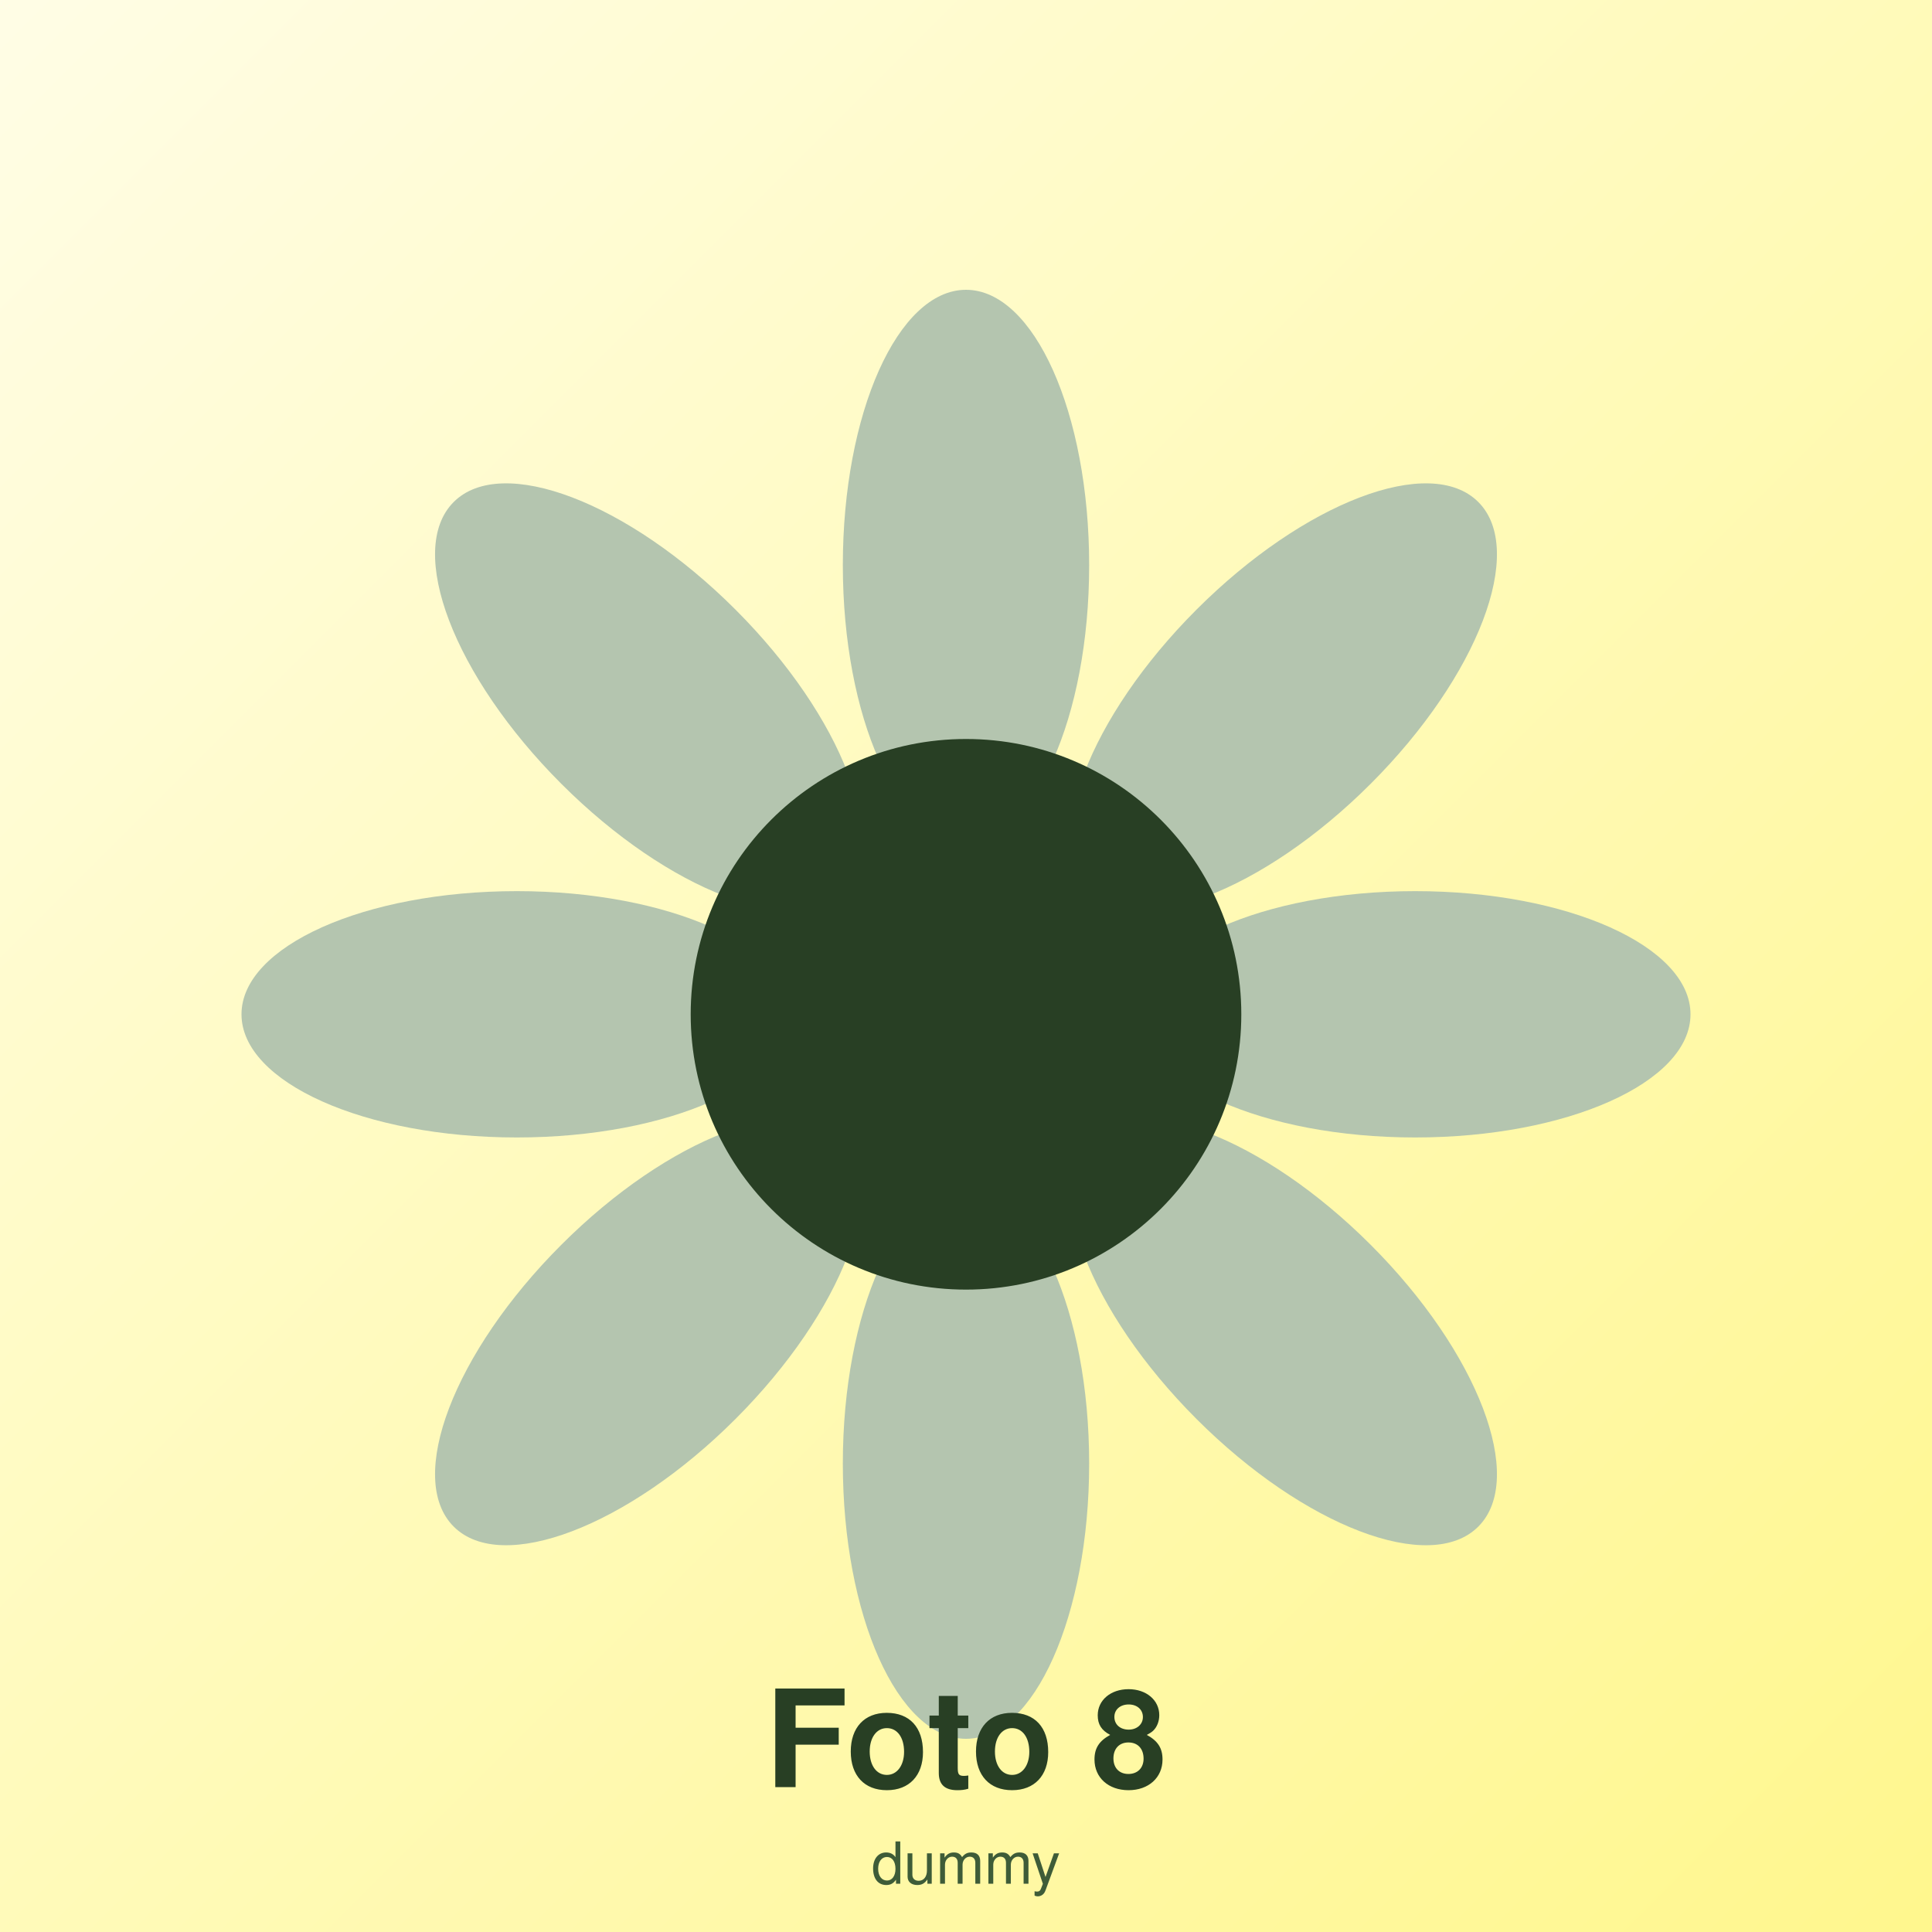
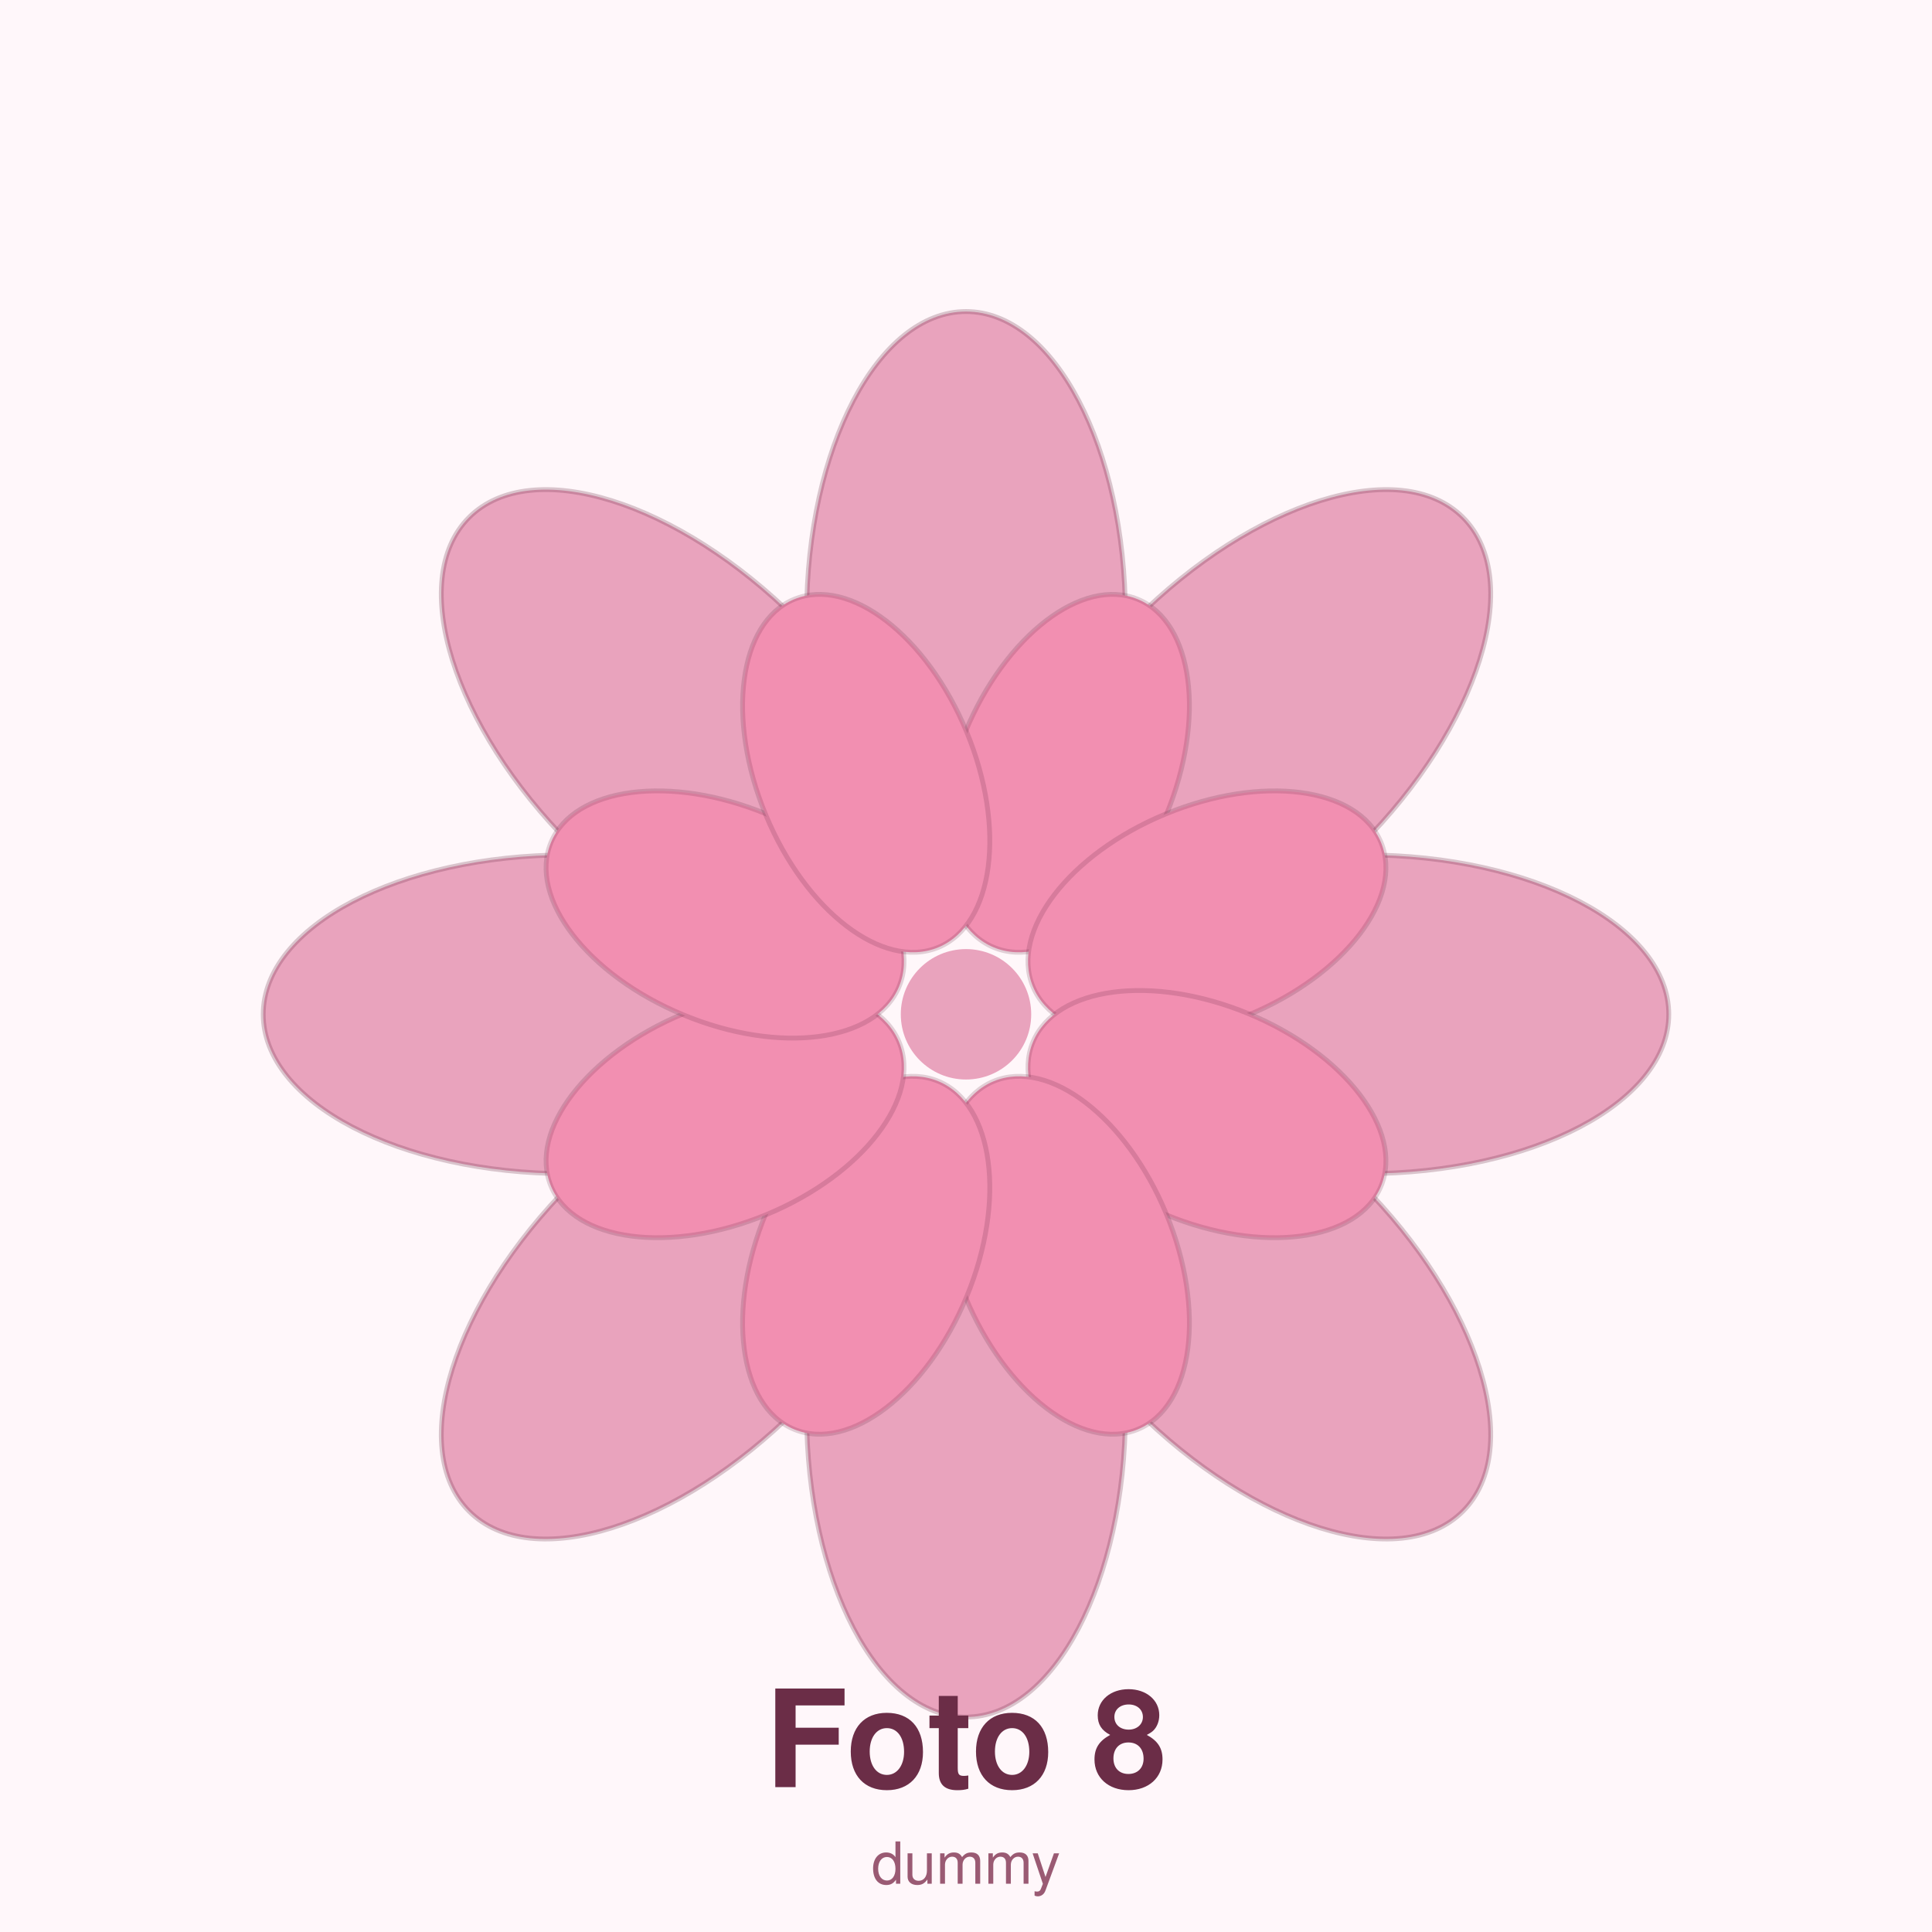
<svg xmlns="http://www.w3.org/2000/svg" width="800" height="800" viewBox="0 0 800 800">
  <defs>
    <linearGradient id="g" x1="0" y1="0" x2="1" y2="1">
-       <stop offset="0" stop-color="#fffde6" />
-       <stop offset="1" stop-color="#fff78d" />
+       <stop offset="0" stop-color="#fff7fa" />
+       <stop offset="1" stop-color="#fff7fa" />
    </linearGradient>
  </defs>
  <rect width="800" height="800" fill="url(#g)" />
-   <ellipse cx="400" cy="234.0" rx="51" ry="114.0" fill="#b4c5af" transform="rotate(0.0 400 420)" />
-   <ellipse cx="400" cy="234.0" rx="51" ry="114.0" fill="#b4c5af" transform="rotate(45.0 400 420)" />
-   <ellipse cx="400" cy="234.0" rx="51" ry="114.0" fill="#b4c5af" transform="rotate(90.0 400 420)" />
-   <ellipse cx="400" cy="234.0" rx="51" ry="114.0" fill="#b4c5af" transform="rotate(135.0 400 420)" />
-   <ellipse cx="400" cy="234.0" rx="51" ry="114.0" fill="#b4c5af" transform="rotate(180.0 400 420)" />
-   <ellipse cx="400" cy="234.0" rx="51" ry="114.0" fill="#b4c5af" transform="rotate(225.0 400 420)" />
-   <ellipse cx="400" cy="234.0" rx="51" ry="114.0" fill="#b4c5af" transform="rotate(270.0 400 420)" />
-   <ellipse cx="400" cy="234.0" rx="51" ry="114.0" fill="#b4c5af" transform="rotate(315.0 400 420)" />
-   <circle cx="400" cy="420" r="114.0" fill="#283f24" />
-   <text x="400" y="740" font-family="Helvetica,Arial,sans-serif" font-size="56" font-weight="700" fill="#283f24" text-anchor="middle">Foto 8</text>
-   <text x="400" y="780" font-family="Helvetica,Arial,sans-serif" font-size="24" font-weight="500" fill="#3e5c38" text-anchor="middle">dummy</text>
+   <ellipse cx="400" cy="255.0" rx="66.0" ry="126.0" fill="#e9a3bd" stroke="#6b2d47" stroke-opacity=".25" stroke-width="2" transform="rotate(0.0 400 420)" />
+   <ellipse cx="400" cy="255.0" rx="66.0" ry="126.0" fill="#e9a3bd" stroke="#6b2d47" stroke-opacity=".25" stroke-width="2" transform="rotate(45.0 400 420)" />
+   <ellipse cx="400" cy="255.0" rx="66.0" ry="126.0" fill="#e9a3bd" stroke="#6b2d47" stroke-opacity=".25" stroke-width="2" transform="rotate(90.0 400 420)" />
+   <ellipse cx="400" cy="255.0" rx="66.0" ry="126.0" fill="#e9a3bd" stroke="#6b2d47" stroke-opacity=".25" stroke-width="2" transform="rotate(135.0 400 420)" />
+   <ellipse cx="400" cy="255.0" rx="66.0" ry="126.0" fill="#e9a3bd" stroke="#6b2d47" stroke-opacity=".25" stroke-width="2" transform="rotate(180.0 400 420)" />
+   <ellipse cx="400" cy="255.0" rx="66.0" ry="126.0" fill="#e9a3bd" stroke="#6b2d47" stroke-opacity=".25" stroke-width="2" transform="rotate(225.0 400 420)" />
+   <ellipse cx="400" cy="255.0" rx="66.0" ry="126.0" fill="#e9a3bd" stroke="#6b2d47" stroke-opacity=".25" stroke-width="2" transform="rotate(270.0 400 420)" />
+   <ellipse cx="400" cy="255.0" rx="66.0" ry="126.0" fill="#e9a3bd" stroke="#6b2d47" stroke-opacity=".25" stroke-width="2" transform="rotate(315.0 400 420)" />
+   <ellipse cx="400" cy="312.0" rx="45.0" ry="78.0" fill="#f28fb1" stroke="#6b2d47" stroke-opacity=".2" stroke-width="2" transform="rotate(22.5 400 420)" />
+   <ellipse cx="400" cy="312.0" rx="45.0" ry="78.0" fill="#f28fb1" stroke="#6b2d47" stroke-opacity=".2" stroke-width="2" transform="rotate(67.5 400 420)" />
+   <ellipse cx="400" cy="312.0" rx="45.0" ry="78.0" fill="#f28fb1" stroke="#6b2d47" stroke-opacity=".2" stroke-width="2" transform="rotate(112.5 400 420)" />
+   <ellipse cx="400" cy="312.0" rx="45.0" ry="78.0" fill="#f28fb1" stroke="#6b2d47" stroke-opacity=".2" stroke-width="2" transform="rotate(157.5 400 420)" />
+   <ellipse cx="400" cy="312.0" rx="45.0" ry="78.0" fill="#f28fb1" stroke="#6b2d47" stroke-opacity=".2" stroke-width="2" transform="rotate(202.5 400 420)" />
+   <ellipse cx="400" cy="312.0" rx="45.0" ry="78.0" fill="#f28fb1" stroke="#6b2d47" stroke-opacity=".2" stroke-width="2" transform="rotate(247.5 400 420)" />
+   <ellipse cx="400" cy="312.0" rx="45.0" ry="78.0" fill="#f28fb1" stroke="#6b2d47" stroke-opacity=".2" stroke-width="2" transform="rotate(292.5 400 420)" />
+   <ellipse cx="400" cy="312.0" rx="45.0" ry="78.0" fill="#f28fb1" stroke="#6b2d47" stroke-opacity=".2" stroke-width="2" transform="rotate(337.5 400 420)" />
+   <circle cx="400" cy="420" r="27.0" fill="#e9a3bd" />
+   <text x="400" y="740" font-family="Helvetica,Arial,sans-serif" font-size="56" font-weight="700" fill="#6b2d47" text-anchor="middle">Foto 8</text>
+   <text x="400" y="780" font-family="Helvetica,Arial,sans-serif" font-size="24" font-weight="500" fill="#9a5a73" text-anchor="middle">dummy</text>
</svg>
